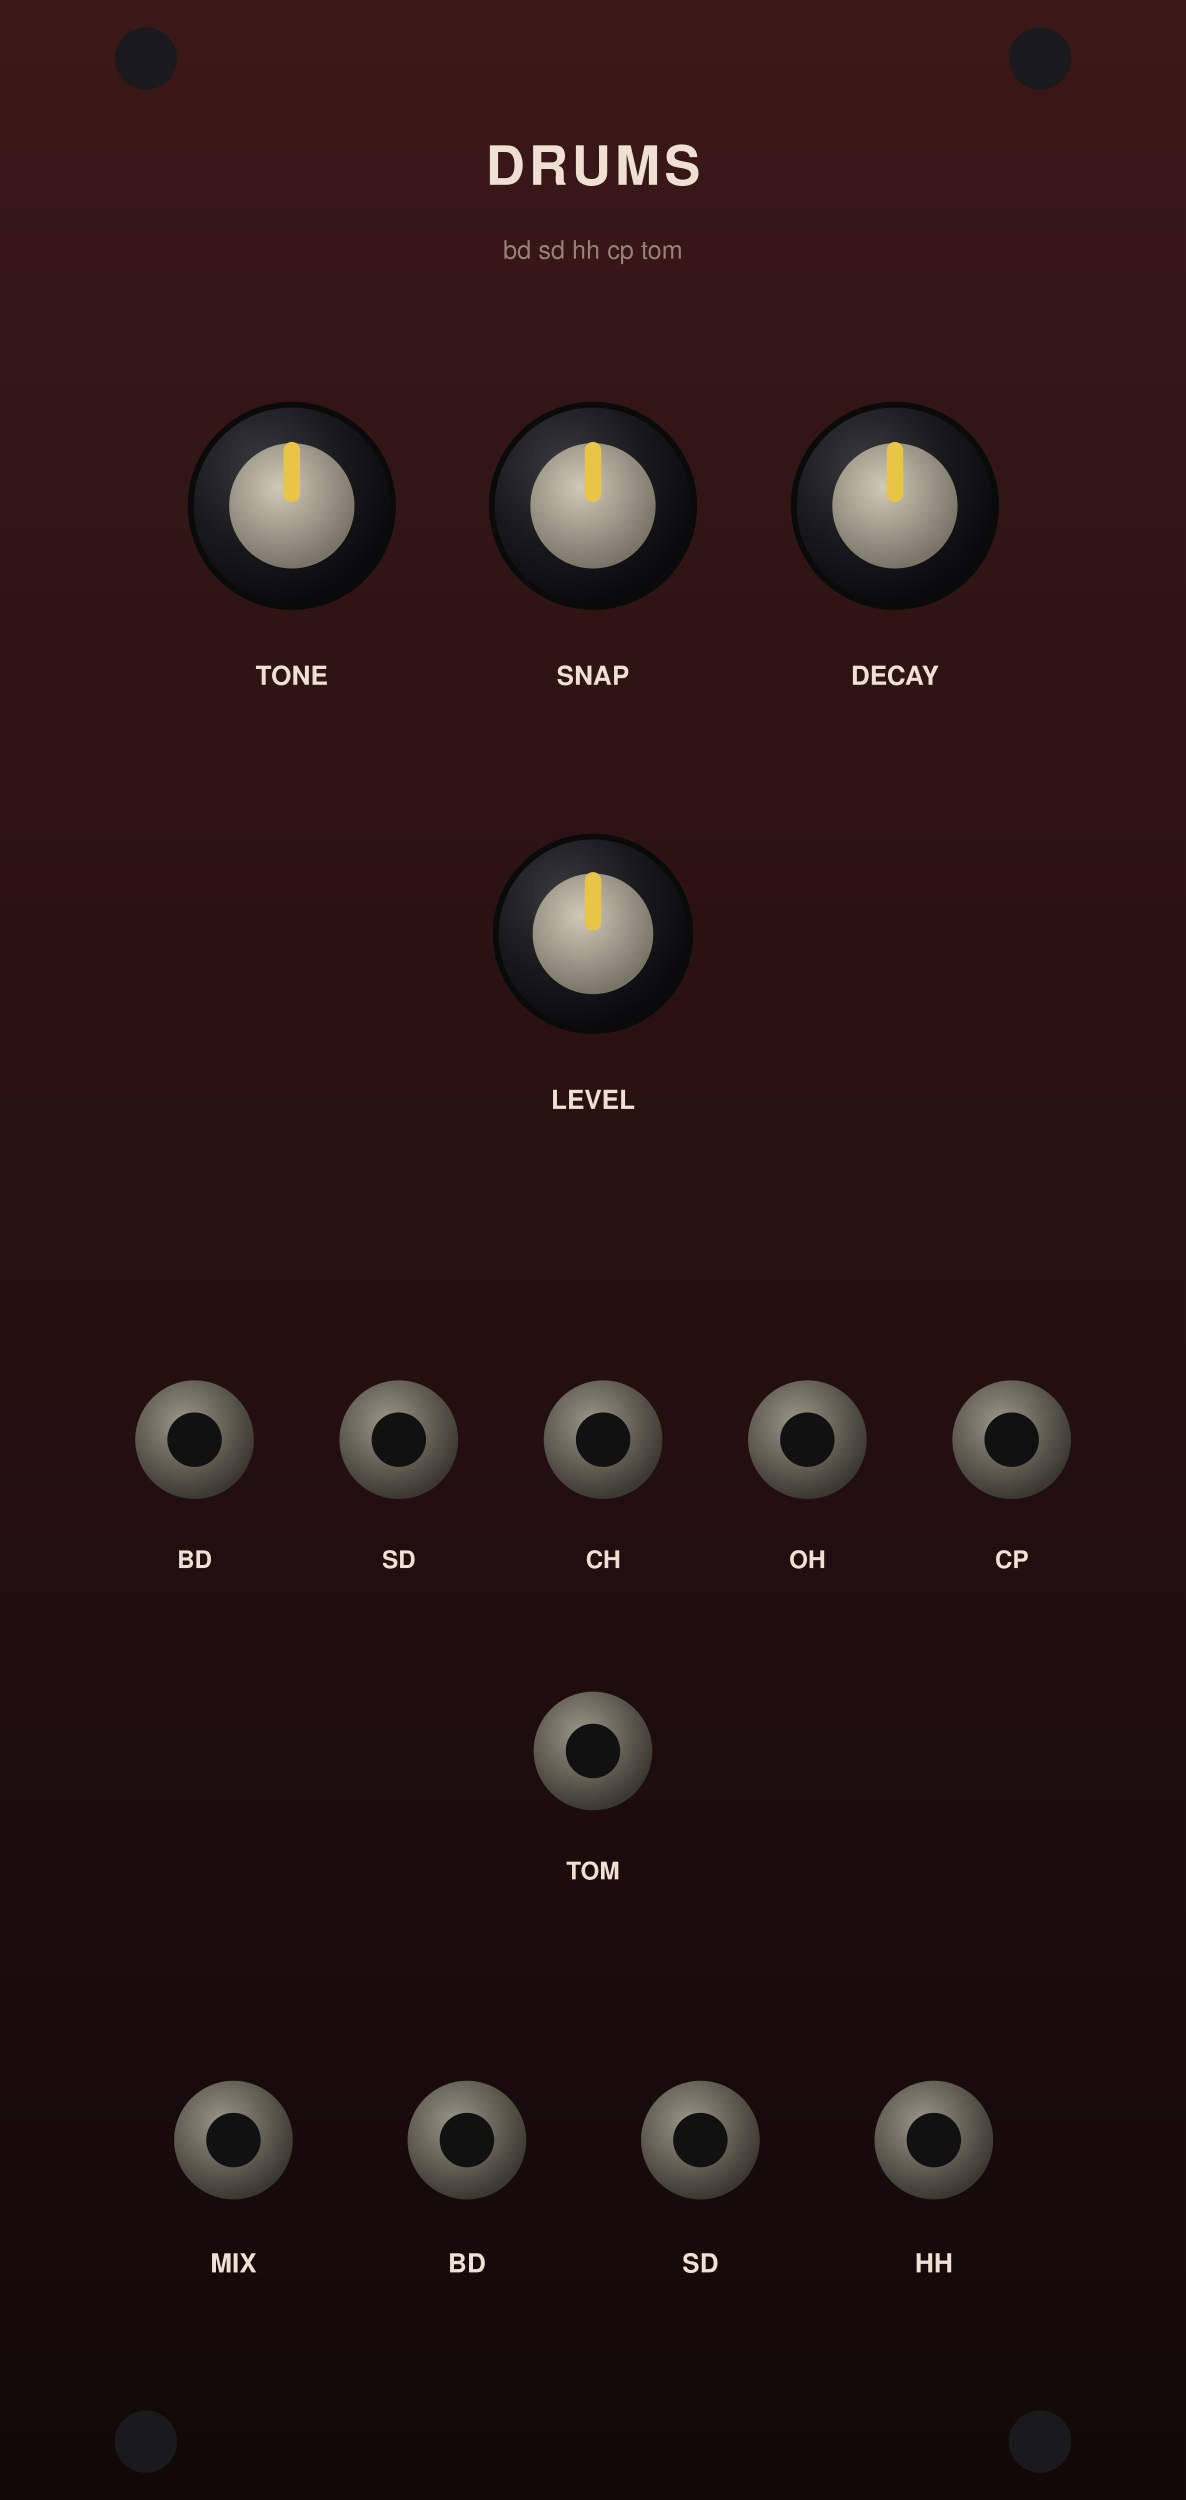
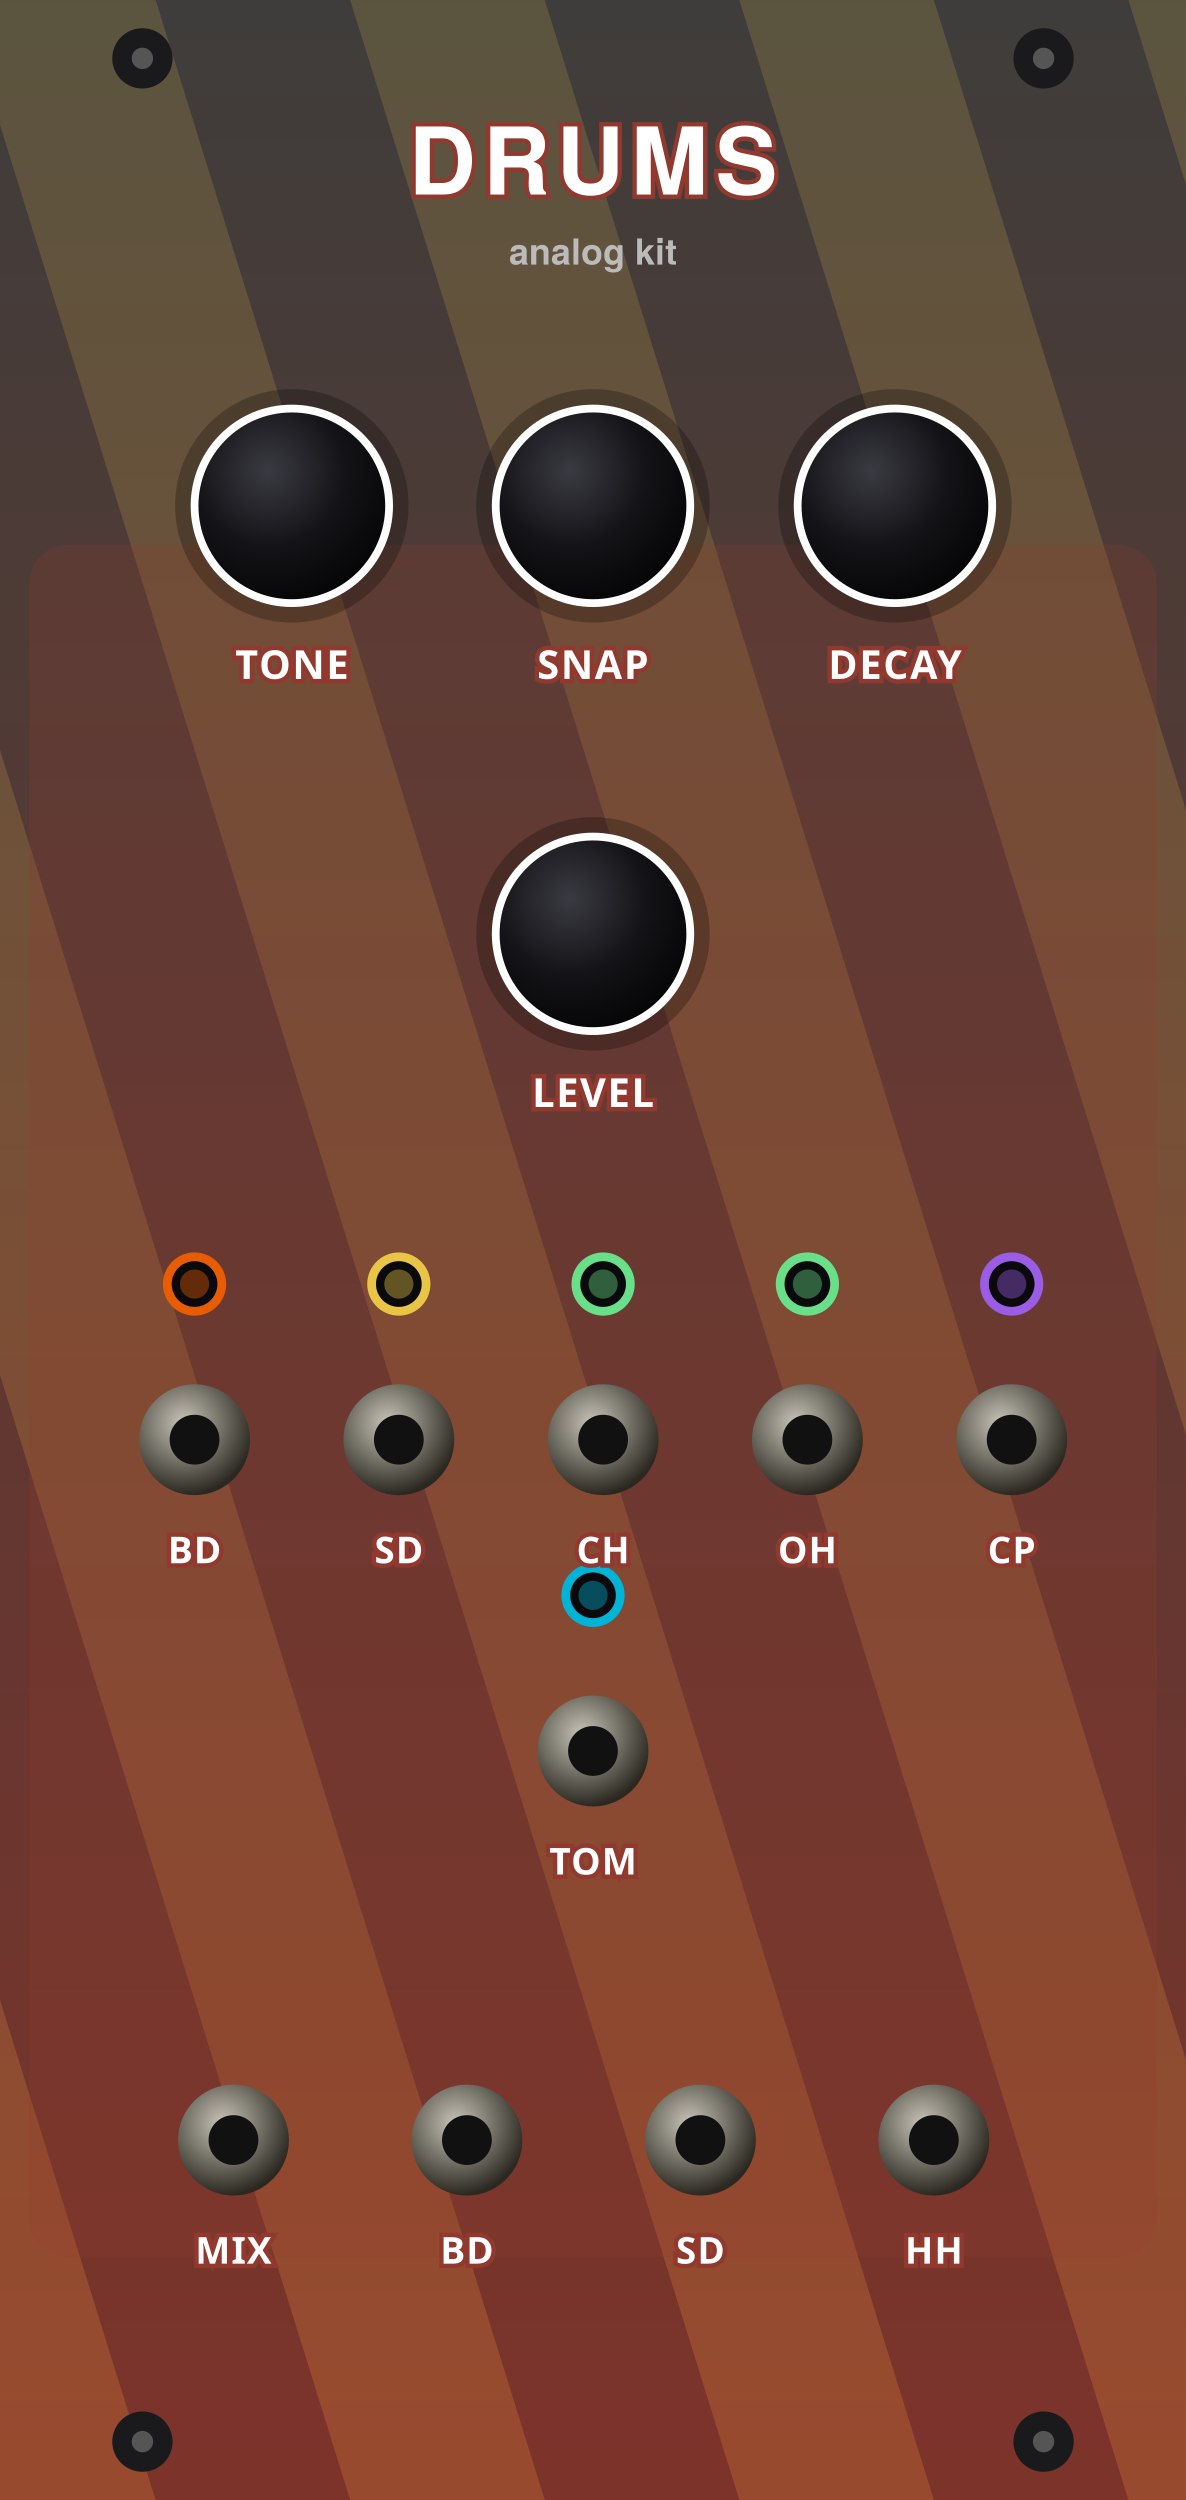
<svg xmlns="http://www.w3.org/2000/svg" width="60.96mm" height="128.5mm" viewBox="0 0 60.96 128.5" preserveAspectRatio="none">
  <defs>
-     <linearGradient id="alu" x1="0" y1="0" x2="0" y2="1">
-       <stop offset="0" stop-color="#3a1818" />
-       <stop offset="1" stop-color="#120808" />
+     <linearGradient id="drumsalu" x1="0" y1="0" x2="0" y2="1">
+       <stop offset="0" stop-color="#464542" />
+       <stop offset="1" stop-color="#91392e" />
    </linearGradient>
-     <radialGradient id="knobBody" cx="35%" cy="30%" r="70%">
-       <stop offset="0" stop-color="#3a3a3e" />
-       <stop offset=".55" stop-color="#1a1a1c" />
-       <stop offset="1" stop-color="#0a0a0c" />
+     <radialGradient id="drumswell" cx="38%" cy="32%" r="70%">
+       <stop offset="0" stop-color="#3a3a42" />
+       <stop offset=".55" stop-color="#141418" />
+       <stop offset="1" stop-color="#050506" />
    </radialGradient>
-     <radialGradient id="knobCap" cx="40%" cy="35%" r="65%">
-       <stop offset="0" stop-color="#cfc9b8" />
-       <stop offset="1" stop-color="#7a7468" />
-     </radialGradient>
-     <radialGradient id="jackRing" cx="40%" cy="35%" r="65%">
-       <stop offset="0" stop-color="#9a9588" />
-       <stop offset="1" stop-color="#3a3830" />
+     <radialGradient id="drumsjack" cx="40%" cy="35%" r="65%">
+       <stop offset="0" stop-color="#c8c4b8" />
+       <stop offset="1" stop-color="#2a2820" />
    </radialGradient>
  </defs>
-   <rect width="60.96" height="128.5" fill="url(#alu)" />
-   <circle cx="7.5" cy="3" r="1.6" fill="#1a1a1c" />
-   <circle cx="53.46" cy="3" r="1.6" fill="#1a1a1c" />
-   <circle cx="7.5" cy="125.5" r="1.6" fill="#1a1a1c" />
-   <circle cx="53.46" cy="125.5" r="1.6" fill="#1a1a1c" />
-   <text x="30.48" y="9.5" text-anchor="middle" font-family="Helvetica, Arial, sans-serif" font-size="2.8" font-weight="700" letter-spacing="0.2" fill="#f0e0d4">DRUMS</text>
-   <text x="30.48" y="13.3" text-anchor="middle" font-family="Helvetica, Arial, sans-serif" font-size="1.3" fill="#9a8078">bd sd hh cp tom</text>
-   <g transform="translate(15,26)">
-     <circle r="5.2" fill="url(#knobBody)" stroke="#0a0a0a" stroke-width=".3" />
-     <circle r="3.22" fill="url(#knobCap)" />
-     <line x1="0" y1="-2.86" x2="0" y2="-0.62" stroke="#e8c547" stroke-width=".85" stroke-linecap="round" />
+   <rect width="60.96" height="128.5" fill="url(#drumsalu)" />
+   <g opacity="0.45">
+     <g opacity=".35">
+       <path d="M-40.0 0 L0.0 128.5 L-12.0 128.5 L-52.0 0 Z" fill="#111" />
+       <path d="M-30.0 0 L10.0 128.5 L-2.0 128.5 L-42.0 0 Z" fill="#c2a32b" />
+       <path d="M-20.0 0 L20.0 128.5 L8.0 128.5 L-32.0 0 Z" fill="#111" />
+       <path d="M-10.0 0 L30.0 128.5 L18.0 128.5 L-22.0 0 Z" fill="#c2a32b" />
+       <path d="M0.0 0 L40.0 128.5 L28.0 128.5 L-12.0 0 Z" fill="#111" />
+       <path d="M10.0 0 L50.0 128.5 L38.0 128.5 L-2.0 0 Z" fill="#c2a32b" />
+       <path d="M20.0 0 L60.0 128.5 L48.0 128.5 L8.0 0 Z" fill="#111" />
+       <path d="M30.0 0 L70.0 128.5 L58.0 128.5 L18.0 0 Z" fill="#c2a32b" />
+       <path d="M40.0 0 L80.0 128.5 L68.0 128.5 L28.0 0 Z" fill="#111" />
+       <path d="M50.0 0 L90.0 128.5 L78.0 128.5 L38.0 0 Z" fill="#c2a32b" />
+       <path d="M60.0 0 L100.0 128.5 L88.0 128.5 L48.0 0 Z" fill="#111" />
+       <path d="M70.0 0 L110.0 128.5 L98.0 128.5 L58.0 0 Z" fill="#c2a32b" />
+       <path d="M80.0 0 L120.0 128.5 L108.0 128.5 L68.0 0 Z" fill="#111" />
+       <path d="M90.0 0 L130.0 128.5 L118.0 128.5 L78.0 0 Z" fill="#c2a32b" />
+       <path d="M100.0 0 L140.0 128.5 L128.0 128.5 L88.0 0 Z" fill="#111" />
+       <path d="M110.0 0 L150.0 128.5 L138.0 128.5 L98.0 0 Z" fill="#c2a32b" />
+       <path d="M120.0 0 L160.0 128.5 L148.0 128.5 L108.0 0 Z" fill="#111" />
+       <path d="M130.0 0 L170.0 128.5 L158.0 128.5 L118.0 0 Z" fill="#c2a32b" />
+       <path d="M140.0 0 L180.0 128.5 L168.0 128.5 L128.0 0 Z" fill="#111" />
+       <path d="M150.0 0 L190.0 128.5 L178.0 128.5 L138.0 0 Z" fill="#c2a32b" />
+       <path d="M160.0 0 L200.0 128.5 L188.0 128.5 L148.0 0 Z" fill="#111" />
+       <path d="M170.0 0 L210.0 128.5 L198.0 128.5 L158.0 0 Z" fill="#c2a32b" />
+       <path d="M180.0 0 L220.0 128.5 L208.0 128.5 L168.0 0 Z" fill="#111" />
+       <path d="M190.0 0 L230.0 128.5 L218.0 128.5 L178.0 0 Z" fill="#c2a32b" />
+     </g>
  </g>
-   <text x="15" y="35.2" text-anchor="middle" font-family="Helvetica, Arial, sans-serif" font-size="1.35" font-weight="700" fill="#f0e0d4">TONE</text>
-   <g transform="translate(30.48,26)">
-     <circle r="5.2" fill="url(#knobBody)" stroke="#0a0a0a" stroke-width=".3" />
-     <circle r="3.22" fill="url(#knobCap)" />
-     <line x1="0" y1="-2.86" x2="0" y2="-0.62" stroke="#e8c547" stroke-width=".85" stroke-linecap="round" />
-   </g>
-   <text x="30.48" y="35.2" text-anchor="middle" font-family="Helvetica, Arial, sans-serif" font-size="1.35" font-weight="700" fill="#f0e0d4">SNAP</text>
-   <g transform="translate(46,26)">
-     <circle r="5.2" fill="url(#knobBody)" stroke="#0a0a0a" stroke-width=".3" />
-     <circle r="3.22" fill="url(#knobCap)" />
-     <line x1="0" y1="-2.86" x2="0" y2="-0.62" stroke="#e8c547" stroke-width=".85" stroke-linecap="round" />
-   </g>
-   <text x="46" y="35.2" text-anchor="middle" font-family="Helvetica, Arial, sans-serif" font-size="1.35" font-weight="700" fill="#f0e0d4">DECAY</text>
-   <g transform="translate(30.48,48)">
-     <circle r="5" fill="url(#knobBody)" stroke="#0a0a0a" stroke-width=".3" />
-     <circle r="3.10" fill="url(#knobCap)" />
-     <line x1="0" y1="-2.75" x2="0" y2="-0.60" stroke="#e8c547" stroke-width=".85" stroke-linecap="round" />
-   </g>
-   <text x="30.48" y="57" text-anchor="middle" font-family="Helvetica, Arial, sans-serif" font-size="1.35" font-weight="700" fill="#f0e0d4">LEVEL</text>
-   <g transform="translate(10,74)">
-     <circle r="3.05" fill="url(#jackRing)" />
-     <circle r="1.4" fill="#111" />
-   </g>
-   <text x="10" y="80.6" text-anchor="middle" font-family="Helvetica, Arial, sans-serif" font-size="1.25" font-weight="700" fill="#f0e0d4">BD</text>
-   <g transform="translate(20.5,74)">
-     <circle r="3.05" fill="url(#jackRing)" />
-     <circle r="1.4" fill="#111" />
-   </g>
-   <text x="20.5" y="80.6" text-anchor="middle" font-family="Helvetica, Arial, sans-serif" font-size="1.25" font-weight="700" fill="#f0e0d4">SD</text>
-   <g transform="translate(31,74)">
-     <circle r="3.05" fill="url(#jackRing)" />
-     <circle r="1.4" fill="#111" />
-   </g>
-   <text x="31" y="80.6" text-anchor="middle" font-family="Helvetica, Arial, sans-serif" font-size="1.25" font-weight="700" fill="#f0e0d4">CH</text>
-   <g transform="translate(41.5,74)">
-     <circle r="3.05" fill="url(#jackRing)" />
-     <circle r="1.4" fill="#111" />
-   </g>
-   <text x="41.5" y="80.6" text-anchor="middle" font-family="Helvetica, Arial, sans-serif" font-size="1.25" font-weight="700" fill="#f0e0d4">OH</text>
-   <g transform="translate(52,74)">
-     <circle r="3.05" fill="url(#jackRing)" />
-     <circle r="1.4" fill="#111" />
-   </g>
-   <text x="52" y="80.6" text-anchor="middle" font-family="Helvetica, Arial, sans-serif" font-size="1.25" font-weight="700" fill="#f0e0d4">CP</text>
-   <g transform="translate(30.48,90)">
-     <circle r="3.05" fill="url(#jackRing)" />
-     <circle r="1.4" fill="#111" />
-   </g>
-   <text x="30.48" y="96.6" text-anchor="middle" font-family="Helvetica, Arial, sans-serif" font-size="1.25" font-weight="700" fill="#f0e0d4">TOM</text>
-   <g transform="translate(12,110)">
-     <circle r="3.05" fill="url(#jackRing)" />
-     <circle r="1.4" fill="#111" />
-   </g>
-   <text x="12" y="116.8" text-anchor="middle" font-family="Helvetica, Arial, sans-serif" font-size="1.35" font-weight="700" fill="#f0e0d4">MIX</text>
-   <g transform="translate(24,110)">
-     <circle r="3.05" fill="url(#jackRing)" />
-     <circle r="1.4" fill="#111" />
-   </g>
-   <text x="24" y="116.8" text-anchor="middle" font-family="Helvetica, Arial, sans-serif" font-size="1.35" font-weight="700" fill="#f0e0d4">BD</text>
-   <g transform="translate(36,110)">
-     <circle r="3.05" fill="url(#jackRing)" />
-     <circle r="1.4" fill="#111" />
-   </g>
-   <text x="36" y="116.8" text-anchor="middle" font-family="Helvetica, Arial, sans-serif" font-size="1.35" font-weight="700" fill="#f0e0d4">SD</text>
-   <g transform="translate(48,110)">
-     <circle r="3.05" fill="url(#jackRing)" />
-     <circle r="1.4" fill="#111" />
-   </g>
-   <text x="48" y="116.8" text-anchor="middle" font-family="Helvetica, Arial, sans-serif" font-size="1.35" font-weight="700" fill="#f0e0d4">HH</text>
+   <rect x="1.5" y="28" width="57.96" height="88" rx="2" fill="#91392e" opacity=".22" />
+   <circle cx="7.32" cy="3" r="1.55" fill="#1a1a1c" />
+   <circle cx="7.32" cy="3" r=".55" fill="#555" />
+   <circle cx="53.64" cy="3" r="1.55" fill="#1a1a1c" />
+   <circle cx="53.64" cy="3" r=".55" fill="#555" />
+   <circle cx="7.32" cy="125.5" r="1.55" fill="#1a1a1c" />
+   <circle cx="7.32" cy="125.5" r=".55" fill="#555" />
+   <circle cx="53.64" cy="125.5" r="1.55" fill="#1a1a1c" />
+   <circle cx="53.64" cy="125.5" r=".55" fill="#555" />
+   <text x="30.48" y="10" text-anchor="middle" font-family="Impact, &quot;Arial Black&quot;, &quot;Helvetica Neue&quot;, sans-serif" font-size="4.8" letter-spacing="0.35" font-weight="900" fill="#ffffff" stroke="#91392e" stroke-width="0.45" paint-order="stroke fill">DRUMS</text>
+   <text x="30.48" y="13.6" text-anchor="middle" font-family="Impact, &quot;Arial Black&quot;, &quot;Helvetica Neue&quot;, sans-serif" font-size="1.85" font-weight="600" fill="#bbbbbb">analog kit</text>
+   <circle cx="15.00" cy="26.00" r="6.00" fill="#000" opacity=".25" />
+   <circle cx="15.00" cy="26.00" r="5.00" fill="url(#drumswell)" stroke="#ffffff" stroke-width=".4" />
+   <text x="15.00" y="34.90" text-anchor="middle" font-family="&quot;DIN Condensed&quot;, &quot;Avenir Next Condensed&quot;, &quot;Arial Narrow&quot;, sans-serif" font-size="2.05" letter-spacing="0.08" font-weight="700" fill="#ffffff" stroke="#91392e" stroke-width="0.45" paint-order="stroke fill">TONE</text>
+   <circle cx="30.48" cy="26.00" r="6.00" fill="#000" opacity=".25" />
+   <circle cx="30.48" cy="26.00" r="5.00" fill="url(#drumswell)" stroke="#ffffff" stroke-width=".4" />
+   <text x="30.48" y="34.90" text-anchor="middle" font-family="&quot;DIN Condensed&quot;, &quot;Avenir Next Condensed&quot;, &quot;Arial Narrow&quot;, sans-serif" font-size="2.05" letter-spacing="0.08" font-weight="700" fill="#ffffff" stroke="#91392e" stroke-width="0.45" paint-order="stroke fill">SNAP</text>
+   <circle cx="46.00" cy="26.00" r="6.00" fill="#000" opacity=".25" />
+   <circle cx="46.00" cy="26.00" r="5.00" fill="url(#drumswell)" stroke="#ffffff" stroke-width=".4" />
+   <text x="46.00" y="34.90" text-anchor="middle" font-family="&quot;DIN Condensed&quot;, &quot;Avenir Next Condensed&quot;, &quot;Arial Narrow&quot;, sans-serif" font-size="2.05" letter-spacing="0.08" font-weight="700" fill="#ffffff" stroke="#91392e" stroke-width="0.45" paint-order="stroke fill">DECAY</text>
+   <circle cx="30.48" cy="48.00" r="6.00" fill="#000" opacity=".25" />
+   <circle cx="30.48" cy="48.00" r="5.00" fill="url(#drumswell)" stroke="#ffffff" stroke-width=".4" />
+   <text x="30.48" y="56.90" text-anchor="middle" font-family="&quot;DIN Condensed&quot;, &quot;Avenir Next Condensed&quot;, &quot;Arial Narrow&quot;, sans-serif" font-size="2.05" letter-spacing="0.08" font-weight="700" fill="#ffffff" stroke="#91392e" stroke-width="0.45" paint-order="stroke fill">LEVEL</text>
+   <circle cx="10.00" cy="66.00" r="1.4" fill="#0a0a0c" stroke="#e85d04" stroke-width=".45" />
+   <circle cx="10.00" cy="66.00" r="0.75" fill="#e85d04" opacity=".4" />
+   <circle cx="20.50" cy="66.00" r="1.4" fill="#0a0a0c" stroke="#e8c547" stroke-width=".45" />
+   <circle cx="20.50" cy="66.00" r="0.75" fill="#e8c547" opacity=".4" />
+   <circle cx="31.00" cy="66.00" r="1.4" fill="#0a0a0c" stroke="#6adf8a" stroke-width=".45" />
+   <circle cx="31.00" cy="66.00" r="0.75" fill="#6adf8a" opacity=".4" />
+   <circle cx="41.50" cy="66.00" r="1.4" fill="#0a0a0c" stroke="#6adf8a" stroke-width=".45" />
+   <circle cx="41.50" cy="66.00" r="0.75" fill="#6adf8a" opacity=".4" />
+   <circle cx="52.00" cy="66.00" r="1.4" fill="#0a0a0c" stroke="#9b5de5" stroke-width=".45" />
+   <circle cx="52.00" cy="66.00" r="0.75" fill="#9b5de5" opacity=".4" />
+   <circle cx="30.48" cy="82.00" r="1.4" fill="#0a0a0c" stroke="#00b4d8" stroke-width=".45" />
+   <circle cx="30.48" cy="82.00" r="0.75" fill="#00b4d8" opacity=".4" />
+   <circle cx="10.00" cy="74.00" r="2.85" fill="url(#drumsjack)" />
+   <circle cx="10.00" cy="74.00" r="1.28" fill="#111" />
+   <text x="10.00" y="80.35" text-anchor="middle" font-family="&quot;DIN Condensed&quot;, &quot;Avenir Next Condensed&quot;, &quot;Arial Narrow&quot;, sans-serif" font-size="1.9" letter-spacing="0.06" font-weight="700" fill="#ffffff" stroke="#91392e" stroke-width="0.45" paint-order="stroke fill">BD</text>
+   <circle cx="20.50" cy="74.00" r="2.85" fill="url(#drumsjack)" />
+   <circle cx="20.50" cy="74.00" r="1.28" fill="#111" />
+   <text x="20.50" y="80.35" text-anchor="middle" font-family="&quot;DIN Condensed&quot;, &quot;Avenir Next Condensed&quot;, &quot;Arial Narrow&quot;, sans-serif" font-size="1.9" letter-spacing="0.06" font-weight="700" fill="#ffffff" stroke="#91392e" stroke-width="0.45" paint-order="stroke fill">SD</text>
+   <circle cx="31.00" cy="74.00" r="2.85" fill="url(#drumsjack)" />
+   <circle cx="31.00" cy="74.00" r="1.28" fill="#111" />
+   <text x="31.00" y="80.35" text-anchor="middle" font-family="&quot;DIN Condensed&quot;, &quot;Avenir Next Condensed&quot;, &quot;Arial Narrow&quot;, sans-serif" font-size="1.9" letter-spacing="0.06" font-weight="700" fill="#ffffff" stroke="#91392e" stroke-width="0.45" paint-order="stroke fill">CH</text>
+   <circle cx="41.50" cy="74.00" r="2.85" fill="url(#drumsjack)" />
+   <circle cx="41.50" cy="74.00" r="1.28" fill="#111" />
+   <text x="41.50" y="80.35" text-anchor="middle" font-family="&quot;DIN Condensed&quot;, &quot;Avenir Next Condensed&quot;, &quot;Arial Narrow&quot;, sans-serif" font-size="1.9" letter-spacing="0.06" font-weight="700" fill="#ffffff" stroke="#91392e" stroke-width="0.45" paint-order="stroke fill">OH</text>
+   <circle cx="52.00" cy="74.00" r="2.85" fill="url(#drumsjack)" />
+   <circle cx="52.00" cy="74.00" r="1.28" fill="#111" />
+   <text x="52.00" y="80.35" text-anchor="middle" font-family="&quot;DIN Condensed&quot;, &quot;Avenir Next Condensed&quot;, &quot;Arial Narrow&quot;, sans-serif" font-size="1.9" letter-spacing="0.06" font-weight="700" fill="#ffffff" stroke="#91392e" stroke-width="0.45" paint-order="stroke fill">CP</text>
+   <circle cx="30.48" cy="90.00" r="2.85" fill="url(#drumsjack)" />
+   <circle cx="30.48" cy="90.00" r="1.28" fill="#111" />
+   <text x="30.48" y="96.35" text-anchor="middle" font-family="&quot;DIN Condensed&quot;, &quot;Avenir Next Condensed&quot;, &quot;Arial Narrow&quot;, sans-serif" font-size="1.9" letter-spacing="0.06" font-weight="700" fill="#ffffff" stroke="#91392e" stroke-width="0.45" paint-order="stroke fill">TOM</text>
+   <circle cx="12.00" cy="110.00" r="2.85" fill="url(#drumsjack)" />
+   <circle cx="12.00" cy="110.00" r="1.28" fill="#111" />
+   <text x="12.00" y="116.35" text-anchor="middle" font-family="&quot;DIN Condensed&quot;, &quot;Avenir Next Condensed&quot;, &quot;Arial Narrow&quot;, sans-serif" font-size="1.9" letter-spacing="0.06" font-weight="700" fill="#ffffff" stroke="#91392e" stroke-width="0.45" paint-order="stroke fill">MIX</text>
+   <circle cx="24.00" cy="110.00" r="2.85" fill="url(#drumsjack)" />
+   <circle cx="24.00" cy="110.00" r="1.28" fill="#111" />
+   <text x="24.00" y="116.35" text-anchor="middle" font-family="&quot;DIN Condensed&quot;, &quot;Avenir Next Condensed&quot;, &quot;Arial Narrow&quot;, sans-serif" font-size="1.9" letter-spacing="0.06" font-weight="700" fill="#ffffff" stroke="#91392e" stroke-width="0.45" paint-order="stroke fill">BD</text>
+   <circle cx="36.00" cy="110.00" r="2.85" fill="url(#drumsjack)" />
+   <circle cx="36.00" cy="110.00" r="1.28" fill="#111" />
+   <text x="36.00" y="116.35" text-anchor="middle" font-family="&quot;DIN Condensed&quot;, &quot;Avenir Next Condensed&quot;, &quot;Arial Narrow&quot;, sans-serif" font-size="1.9" letter-spacing="0.06" font-weight="700" fill="#ffffff" stroke="#91392e" stroke-width="0.45" paint-order="stroke fill">SD</text>
+   <circle cx="48.00" cy="110.00" r="2.85" fill="url(#drumsjack)" />
+   <circle cx="48.00" cy="110.00" r="1.28" fill="#111" />
+   <text x="48.00" y="116.35" text-anchor="middle" font-family="&quot;DIN Condensed&quot;, &quot;Avenir Next Condensed&quot;, &quot;Arial Narrow&quot;, sans-serif" font-size="1.9" letter-spacing="0.06" font-weight="700" fill="#ffffff" stroke="#91392e" stroke-width="0.45" paint-order="stroke fill">HH</text>
</svg>
